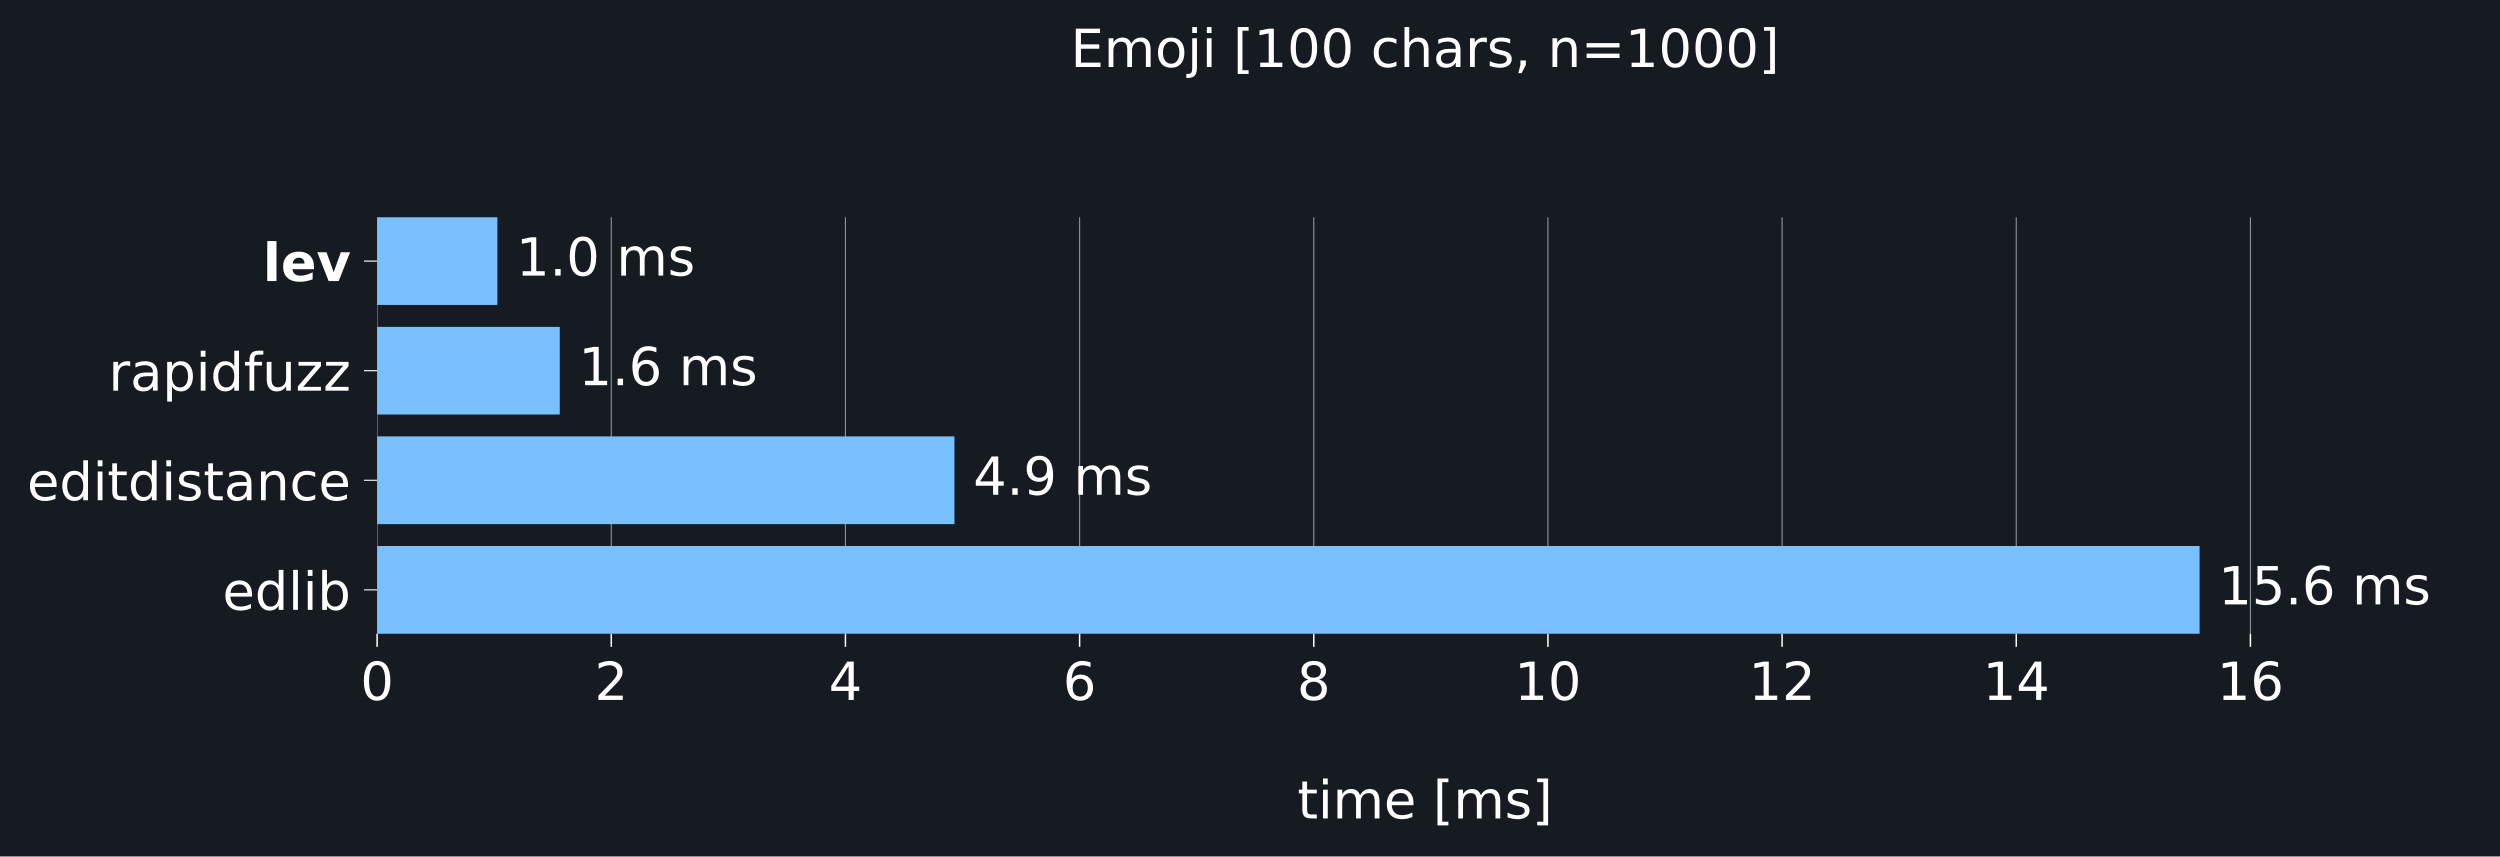
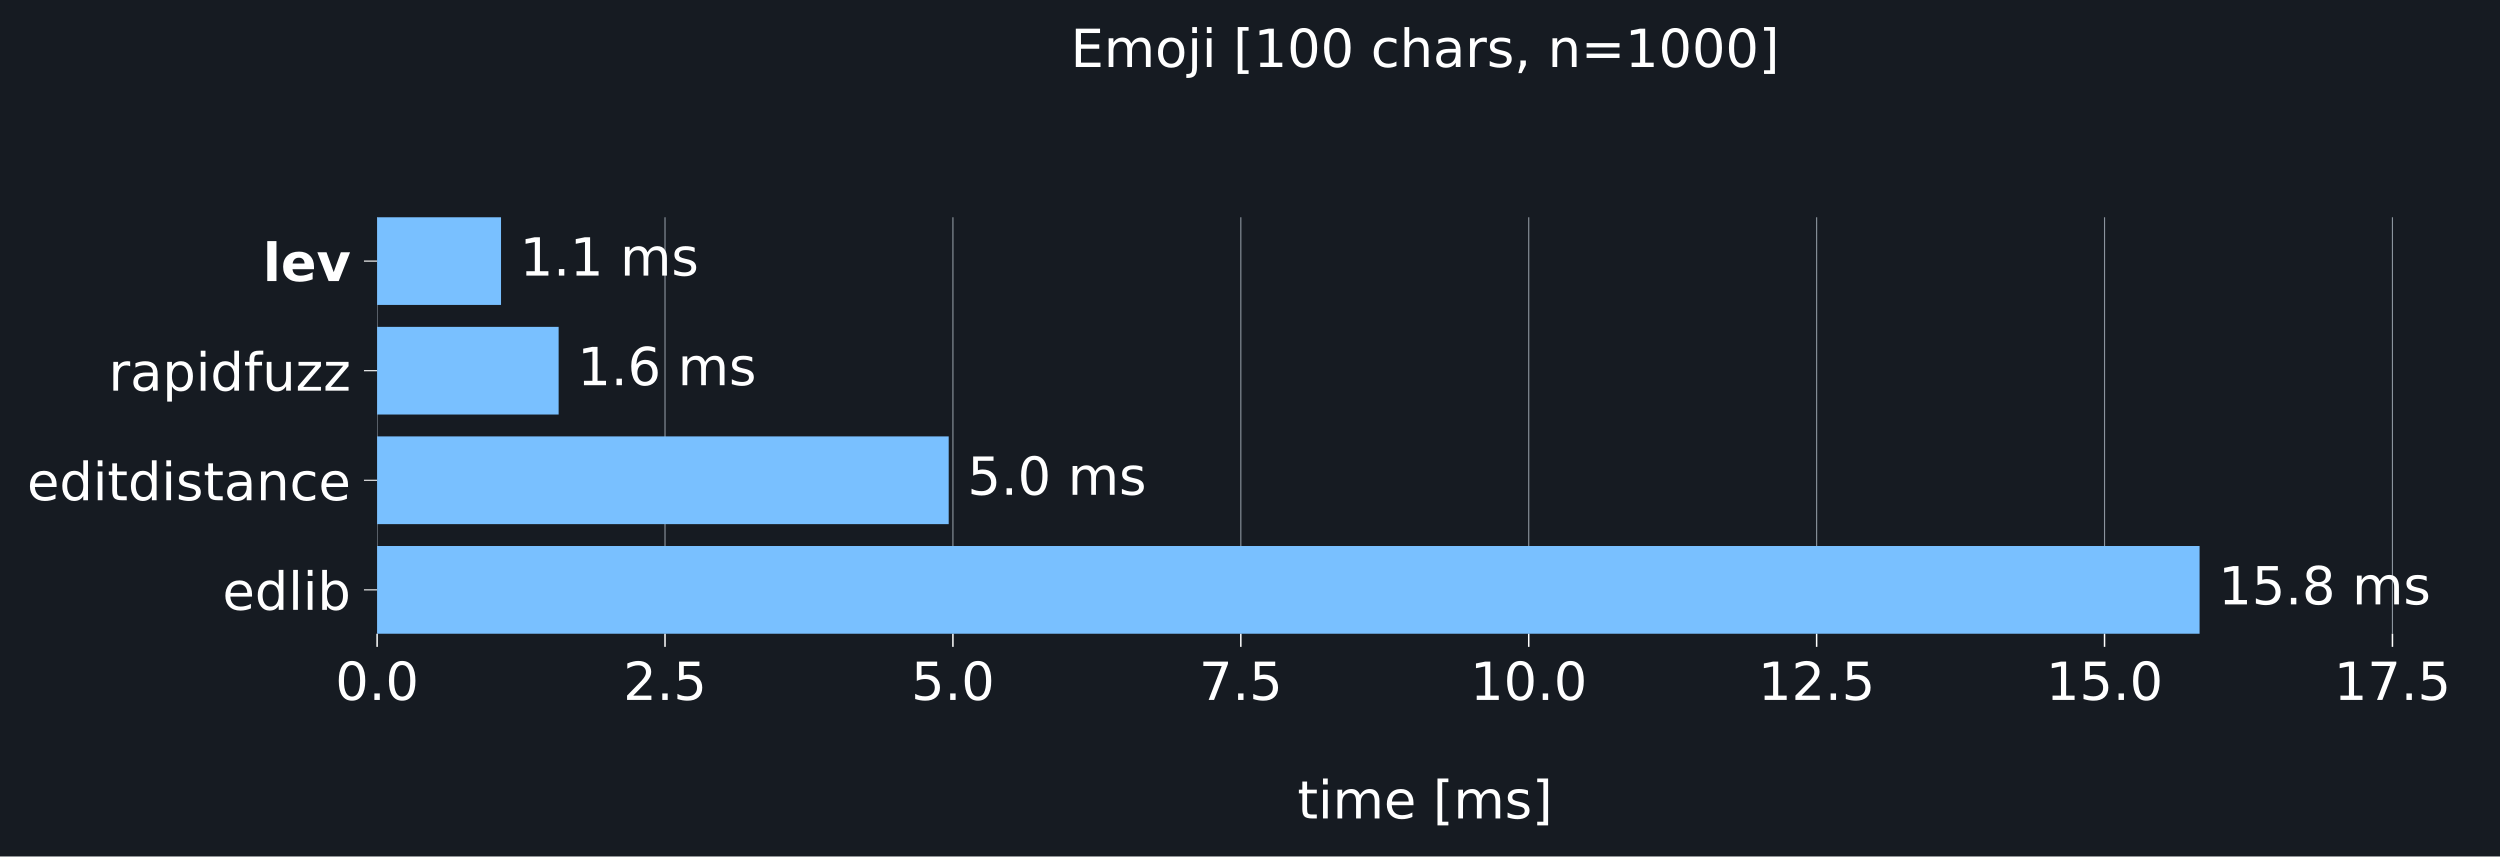
<svg xmlns="http://www.w3.org/2000/svg" xmlns:xlink="http://www.w3.org/1999/xlink" width="665.603pt" height="228.017pt" viewBox="0 0 665.603 228.017" version="1.1">
  <defs>
    <style type="text/css">*{stroke-linejoin: round; stroke-linecap: butt}</style>
  </defs>
  <g id="figure_1">
    <g id="patch_1">
      <path d="M 0 228.017 L 665.603 228.017 L 665.603 0 L 0 0 z " style="fill: #161b22" />
    </g>
    <g id="axes_1">
      <g id="patch_2">
        <path d="M 100.403 168.718 L 658.403 168.718 L 658.403 57.838 L 100.403 57.838 z " style="fill: #161b22" />
      </g>
      <g id="matplotlib.axis_1">
        <g id="xtick_1">
          <g id="line2d_1">
-             <path d="M 100.403 168.718 L 100.403 57.838 " clip-path="url(#p616e560bf5)" style="fill: none; stroke: #8b949e; stroke-width: 0.3; stroke-linecap: square" />
+             <path d="M 100.403 168.718 L 100.403 57.838 " clip-path="url(#p25e80cac35)" style="fill: none; stroke: #8b949e; stroke-width: 0.3; stroke-linecap: square" />
          </g>
          <g id="line2d_2">
            <defs>
-               <path id="mf0a6375298" d="M 0 0 L 0 3.5 " style="stroke: #ffffff; stroke-width: 0.4" />
+               <path id="m04fd86b45a" d="M 0 0 L 0 3.5 " style="stroke: #ffffff; stroke-width: 0.4" />
            </defs>
            <g>
-               <use xlink:href="#mf0a6375298" x="100.403" y="168.718" style="fill: #ffffff; stroke: #ffffff; stroke-width: 0.4" />
+               <use xlink:href="#m04fd86b45a" x="100.403" y="168.718" style="fill: #ffffff; stroke: #ffffff; stroke-width: 0.4" />
            </g>
          </g>
          <g id="text_1">
-             <g style="fill: #ffffff" transform="translate(95.94906 186.3556) scale(0.14 -0.14)">
+             <g style="fill: #ffffff" transform="translate(89.27062 186.3556) scale(0.14 -0.14)">
              <defs>
                <path id="DejaVuSans-30" d="M 2034 4250 Q 1547 4250 1301 3770 Q 1056 3291 1056 2328 Q 1056 1369 1301 889 Q 1547 409 2034 409 Q 2525 409 2770 889 Q 3016 1369 3016 2328 Q 3016 3291 2770 3770 Q 2525 4250 2034 4250 z M 2034 4750 Q 2819 4750 3233 4129 Q 3647 3509 3647 2328 Q 3647 1150 3233 529 Q 2819 -91 2034 -91 Q 1250 -91 836 529 Q 422 1150 422 2328 Q 422 3509 836 4129 Q 1250 4750 2034 4750 z " transform="scale(0.015625)" />
+                 <path id="DejaVuSans-2e" d="M 684 794 L 1344 794 L 1344 0 L 684 0 L 684 794 z " transform="scale(0.015625)" />
              </defs>
              <use xlink:href="#DejaVuSans-30" />
+               <use xlink:href="#DejaVuSans-2e" transform="translate(63.62305 0)" />
+               <use xlink:href="#DejaVuSans-30" transform="translate(95.41016 0)" />
            </g>
          </g>
        </g>
        <g id="xtick_2">
          <g id="line2d_3">
-             <path d="M 162.747 168.718 L 162.747 57.838 " clip-path="url(#p616e560bf5)" style="fill: none; stroke: #8b949e; stroke-width: 0.3; stroke-linecap: square" />
+             <path d="M 177.055 168.718 L 177.055 57.838 " clip-path="url(#p25e80cac35)" style="fill: none; stroke: #8b949e; stroke-width: 0.3; stroke-linecap: square" />
          </g>
          <g id="line2d_4">
            <g>
-               <use xlink:href="#mf0a6375298" x="162.747" y="168.718" style="fill: #ffffff; stroke: #ffffff; stroke-width: 0.4" />
+               <use xlink:href="#m04fd86b45a" x="177.055" y="168.718" style="fill: #ffffff; stroke: #ffffff; stroke-width: 0.4" />
            </g>
          </g>
          <g id="text_2">
-             <g style="fill: #ffffff" transform="translate(158.293 186.3556) scale(0.14 -0.14)">
+             <g style="fill: #ffffff" transform="translate(165.9226 186.3556) scale(0.14 -0.14)">
              <defs>
                <path id="DejaVuSans-32" d="M 1228 531 L 3431 531 L 3431 0 L 469 0 L 469 531 Q 828 903 1448 1529 Q 2069 2156 2228 2338 Q 2531 2678 2651 2914 Q 2772 3150 2772 3378 Q 2772 3750 2511 3984 Q 2250 4219 1831 4219 Q 1534 4219 1204 4116 Q 875 4013 500 3803 L 500 4441 Q 881 4594 1212 4672 Q 1544 4750 1819 4750 Q 2544 4750 2975 4387 Q 3406 4025 3406 3419 Q 3406 3131 3298 2873 Q 3191 2616 2906 2266 Q 2828 2175 2409 1742 Q 1991 1309 1228 531 z " transform="scale(0.015625)" />
+                 <path id="DejaVuSans-35" d="M 691 4666 L 3169 4666 L 3169 4134 L 1269 4134 L 1269 2991 Q 1406 3038 1543 3061 Q 1681 3084 1819 3084 Q 2600 3084 3056 2656 Q 3513 2228 3513 1497 Q 3513 744 3044 326 Q 2575 -91 1722 -91 Q 1428 -91 1123 -41 Q 819 9 494 109 L 494 744 Q 775 591 1075 516 Q 1375 441 1709 441 Q 2250 441 2565 725 Q 2881 1009 2881 1497 Q 2881 1984 2565 2268 Q 2250 2553 1709 2553 Q 1456 2553 1204 2497 Q 953 2441 691 2322 L 691 4666 z " transform="scale(0.015625)" />
              </defs>
              <use xlink:href="#DejaVuSans-32" />
+               <use xlink:href="#DejaVuSans-2e" transform="translate(63.62305 0)" />
+               <use xlink:href="#DejaVuSans-35" transform="translate(95.41016 0)" />
            </g>
          </g>
        </g>
        <g id="xtick_3">
          <g id="line2d_5">
-             <path d="M 225.091 168.718 L 225.091 57.838 " clip-path="url(#p616e560bf5)" style="fill: none; stroke: #8b949e; stroke-width: 0.3; stroke-linecap: square" />
+             <path d="M 253.707 168.718 L 253.707 57.838 " clip-path="url(#p25e80cac35)" style="fill: none; stroke: #8b949e; stroke-width: 0.3; stroke-linecap: square" />
          </g>
          <g id="line2d_6">
            <g>
-               <use xlink:href="#mf0a6375298" x="225.091" y="168.718" style="fill: #ffffff; stroke: #ffffff; stroke-width: 0.4" />
+               <use xlink:href="#m04fd86b45a" x="253.707" y="168.718" style="fill: #ffffff; stroke: #ffffff; stroke-width: 0.4" />
            </g>
          </g>
          <g id="text_3">
-             <g style="fill: #ffffff" transform="translate(220.6369 186.3556) scale(0.14 -0.14)">
-               <defs>
-                 <path id="DejaVuSans-34" d="M 2419 4116 L 825 1625 L 2419 1625 L 2419 4116 z M 2253 4666 L 3047 4666 L 3047 1625 L 3713 1625 L 3713 1100 L 3047 1100 L 3047 0 L 2419 0 L 2419 1100 L 313 1100 L 313 1709 L 2253 4666 z " transform="scale(0.015625)" />
-               </defs>
-               <use xlink:href="#DejaVuSans-34" />
+             <g style="fill: #ffffff" transform="translate(242.5746 186.3556) scale(0.14 -0.14)">
+               <use xlink:href="#DejaVuSans-35" />
+               <use xlink:href="#DejaVuSans-2e" transform="translate(63.62305 0)" />
+               <use xlink:href="#DejaVuSans-30" transform="translate(95.41016 0)" />
            </g>
          </g>
        </g>
        <g id="xtick_4">
          <g id="line2d_7">
-             <path d="M 287.435 168.718 L 287.435 57.838 " clip-path="url(#p616e560bf5)" style="fill: none; stroke: #8b949e; stroke-width: 0.3; stroke-linecap: square" />
+             <path d="M 330.359 168.718 L 330.359 57.838 " clip-path="url(#p25e80cac35)" style="fill: none; stroke: #8b949e; stroke-width: 0.3; stroke-linecap: square" />
          </g>
          <g id="line2d_8">
            <g>
-               <use xlink:href="#mf0a6375298" x="287.435" y="168.718" style="fill: #ffffff; stroke: #ffffff; stroke-width: 0.4" />
+               <use xlink:href="#m04fd86b45a" x="330.359" y="168.718" style="fill: #ffffff; stroke: #ffffff; stroke-width: 0.4" />
            </g>
          </g>
          <g id="text_4">
-             <g style="fill: #ffffff" transform="translate(282.9808 186.3556) scale(0.14 -0.14)">
-               <defs>
-                 <path id="DejaVuSans-36" d="M 2113 2584 Q 1688 2584 1439 2293 Q 1191 2003 1191 1497 Q 1191 994 1439 701 Q 1688 409 2113 409 Q 2538 409 2786 701 Q 3034 994 3034 1497 Q 3034 2003 2786 2293 Q 2538 2584 2113 2584 z M 3366 4563 L 3366 3988 Q 3128 4100 2886 4159 Q 2644 4219 2406 4219 Q 1781 4219 1451 3797 Q 1122 3375 1075 2522 Q 1259 2794 1537 2939 Q 1816 3084 2150 3084 Q 2853 3084 3261 2657 Q 3669 2231 3669 1497 Q 3669 778 3244 343 Q 2819 -91 2113 -91 Q 1303 -91 875 529 Q 447 1150 447 2328 Q 447 3434 972 4092 Q 1497 4750 2381 4750 Q 2619 4750 2861 4703 Q 3103 4656 3366 4563 z " transform="scale(0.015625)" />
-               </defs>
-               <use xlink:href="#DejaVuSans-36" />
+             <g style="fill: #ffffff" transform="translate(319.2266 186.3556) scale(0.14 -0.14)">
+               <defs>
+                 <path id="DejaVuSans-37" d="M 525 4666 L 3525 4666 L 3525 4397 L 1831 0 L 1172 0 L 2766 4134 L 525 4134 L 525 4666 z " transform="scale(0.015625)" />
+               </defs>
+               <use xlink:href="#DejaVuSans-37" />
+               <use xlink:href="#DejaVuSans-2e" transform="translate(63.62305 0)" />
+               <use xlink:href="#DejaVuSans-35" transform="translate(95.41016 0)" />
            </g>
          </g>
        </g>
        <g id="xtick_5">
          <g id="line2d_9">
-             <path d="M 349.778 168.718 L 349.778 57.838 " clip-path="url(#p616e560bf5)" style="fill: none; stroke: #8b949e; stroke-width: 0.3; stroke-linecap: square" />
+             <path d="M 407.011 168.718 L 407.011 57.838 " clip-path="url(#p25e80cac35)" style="fill: none; stroke: #8b949e; stroke-width: 0.3; stroke-linecap: square" />
          </g>
          <g id="line2d_10">
            <g>
-               <use xlink:href="#mf0a6375298" x="349.778" y="168.718" style="fill: #ffffff; stroke: #ffffff; stroke-width: 0.4" />
+               <use xlink:href="#m04fd86b45a" x="407.011" y="168.718" style="fill: #ffffff; stroke: #ffffff; stroke-width: 0.4" />
            </g>
          </g>
          <g id="text_5">
-             <g style="fill: #ffffff" transform="translate(345.3247 186.3556) scale(0.14 -0.14)">
-               <defs>
-                 <path id="DejaVuSans-38" d="M 2034 2216 Q 1584 2216 1326 1975 Q 1069 1734 1069 1313 Q 1069 891 1326 650 Q 1584 409 2034 409 Q 2484 409 2743 651 Q 3003 894 3003 1313 Q 3003 1734 2745 1975 Q 2488 2216 2034 2216 z M 1403 2484 Q 997 2584 770 2862 Q 544 3141 544 3541 Q 544 4100 942 4425 Q 1341 4750 2034 4750 Q 2731 4750 3128 4425 Q 3525 4100 3525 3541 Q 3525 3141 3298 2862 Q 3072 2584 2669 2484 Q 3125 2378 3379 2068 Q 3634 1759 3634 1313 Q 3634 634 3220 271 Q 2806 -91 2034 -91 Q 1263 -91 848 271 Q 434 634 434 1313 Q 434 1759 690 2068 Q 947 2378 1403 2484 z M 1172 3481 Q 1172 3119 1398 2916 Q 1625 2713 2034 2713 Q 2441 2713 2670 2916 Q 2900 3119 2900 3481 Q 2900 3844 2670 4047 Q 2441 4250 2034 4250 Q 1625 4250 1398 4047 Q 1172 3844 1172 3481 z " transform="scale(0.015625)" />
-               </defs>
-               <use xlink:href="#DejaVuSans-38" />
+             <g style="fill: #ffffff" transform="translate(391.4249 186.3556) scale(0.14 -0.14)">
+               <defs>
+                 <path id="DejaVuSans-31" d="M 794 531 L 1825 531 L 1825 4091 L 703 3866 L 703 4441 L 1819 4666 L 2450 4666 L 2450 531 L 3481 531 L 3481 0 L 794 0 L 794 531 z " transform="scale(0.015625)" />
+               </defs>
+               <use xlink:href="#DejaVuSans-31" />
+               <use xlink:href="#DejaVuSans-30" transform="translate(63.62305 0)" />
+               <use xlink:href="#DejaVuSans-2e" transform="translate(127.2461 0)" />
+               <use xlink:href="#DejaVuSans-30" transform="translate(159.0332 0)" />
            </g>
          </g>
        </g>
        <g id="xtick_6">
          <g id="line2d_11">
-             <path d="M 412.122 168.718 L 412.122 57.838 " clip-path="url(#p616e560bf5)" style="fill: none; stroke: #8b949e; stroke-width: 0.3; stroke-linecap: square" />
+             <path d="M 483.663 168.718 L 483.663 57.838 " clip-path="url(#p25e80cac35)" style="fill: none; stroke: #8b949e; stroke-width: 0.3; stroke-linecap: square" />
          </g>
          <g id="line2d_12">
            <g>
-               <use xlink:href="#mf0a6375298" x="412.122" y="168.718" style="fill: #ffffff; stroke: #ffffff; stroke-width: 0.4" />
+               <use xlink:href="#m04fd86b45a" x="483.663" y="168.718" style="fill: #ffffff; stroke: #ffffff; stroke-width: 0.4" />
            </g>
          </g>
          <g id="text_6">
-             <g style="fill: #ffffff" transform="translate(403.2148 186.3556) scale(0.14 -0.14)">
-               <defs>
-                 <path id="DejaVuSans-31" d="M 794 531 L 1825 531 L 1825 4091 L 703 3866 L 703 4441 L 1819 4666 L 2450 4666 L 2450 531 L 3481 531 L 3481 0 L 794 0 L 794 531 z " transform="scale(0.015625)" />
-               </defs>
+             <g style="fill: #ffffff" transform="translate(468.0769 186.3556) scale(0.14 -0.14)">
              <use xlink:href="#DejaVuSans-31" />
-               <use xlink:href="#DejaVuSans-30" transform="translate(63.62305 0)" />
+               <use xlink:href="#DejaVuSans-32" transform="translate(63.62305 0)" />
+               <use xlink:href="#DejaVuSans-2e" transform="translate(127.2461 0)" />
+               <use xlink:href="#DejaVuSans-35" transform="translate(159.0332 0)" />
            </g>
          </g>
        </g>
        <g id="xtick_7">
          <g id="line2d_13">
-             <path d="M 474.466 168.718 L 474.466 57.838 " clip-path="url(#p616e560bf5)" style="fill: none; stroke: #8b949e; stroke-width: 0.3; stroke-linecap: square" />
+             <path d="M 560.315 168.718 L 560.315 57.838 " clip-path="url(#p25e80cac35)" style="fill: none; stroke: #8b949e; stroke-width: 0.3; stroke-linecap: square" />
          </g>
          <g id="line2d_14">
            <g>
-               <use xlink:href="#mf0a6375298" x="474.466" y="168.718" style="fill: #ffffff; stroke: #ffffff; stroke-width: 0.4" />
+               <use xlink:href="#m04fd86b45a" x="560.315" y="168.718" style="fill: #ffffff; stroke: #ffffff; stroke-width: 0.4" />
            </g>
          </g>
          <g id="text_7">
-             <g style="fill: #ffffff" transform="translate(465.5587 186.3556) scale(0.14 -0.14)">
+             <g style="fill: #ffffff" transform="translate(544.7289 186.3556) scale(0.14 -0.14)">
              <use xlink:href="#DejaVuSans-31" />
-               <use xlink:href="#DejaVuSans-32" transform="translate(63.62305 0)" />
+               <use xlink:href="#DejaVuSans-35" transform="translate(63.62305 0)" />
+               <use xlink:href="#DejaVuSans-2e" transform="translate(127.2461 0)" />
+               <use xlink:href="#DejaVuSans-30" transform="translate(159.0332 0)" />
            </g>
          </g>
        </g>
        <g id="xtick_8">
          <g id="line2d_15">
-             <path d="M 536.81 168.718 L 536.81 57.838 " clip-path="url(#p616e560bf5)" style="fill: none; stroke: #8b949e; stroke-width: 0.3; stroke-linecap: square" />
+             <path d="M 636.967 168.718 L 636.967 57.838 " clip-path="url(#p25e80cac35)" style="fill: none; stroke: #8b949e; stroke-width: 0.3; stroke-linecap: square" />
          </g>
          <g id="line2d_16">
            <g>
-               <use xlink:href="#mf0a6375298" x="536.81" y="168.718" style="fill: #ffffff; stroke: #ffffff; stroke-width: 0.4" />
+               <use xlink:href="#m04fd86b45a" x="636.967" y="168.718" style="fill: #ffffff; stroke: #ffffff; stroke-width: 0.4" />
            </g>
          </g>
          <g id="text_8">
-             <g style="fill: #ffffff" transform="translate(527.9026 186.3556) scale(0.14 -0.14)">
+             <g style="fill: #ffffff" transform="translate(621.3809 186.3556) scale(0.14 -0.14)">
              <use xlink:href="#DejaVuSans-31" />
-               <use xlink:href="#DejaVuSans-34" transform="translate(63.62305 0)" />
-             </g>
-           </g>
-         </g>
-         <g id="xtick_9">
-           <g id="line2d_17">
-             <path d="M 599.154 168.718 L 599.154 57.838 " clip-path="url(#p616e560bf5)" style="fill: none; stroke: #8b949e; stroke-width: 0.3; stroke-linecap: square" />
-           </g>
-           <g id="line2d_18">
-             <g>
-               <use xlink:href="#mf0a6375298" x="599.154" y="168.718" style="fill: #ffffff; stroke: #ffffff; stroke-width: 0.4" />
-             </g>
-           </g>
-           <g id="text_9">
-             <g style="fill: #ffffff" transform="translate(590.2465 186.3556) scale(0.14 -0.14)">
-               <use xlink:href="#DejaVuSans-31" />
-               <use xlink:href="#DejaVuSans-36" transform="translate(63.62305 0)" />
-             </g>
-           </g>
-         </g>
-         <g id="text_10">
+               <use xlink:href="#DejaVuSans-37" transform="translate(63.62305 0)" />
+               <use xlink:href="#DejaVuSans-2e" transform="translate(127.2461 0)" />
+               <use xlink:href="#DejaVuSans-35" transform="translate(159.0332 0)" />
+             </g>
+           </g>
+         </g>
+         <g id="text_9">
          <g style="fill: #ffffff" transform="translate(345.4364 217.905) scale(0.14 -0.14)">
            <defs>
              <path id="DejaVuSans-74" d="M 1172 4494 L 1172 3500 L 2356 3500 L 2356 3053 L 1172 3053 L 1172 1153 Q 1172 725 1289 603 Q 1406 481 1766 481 L 2356 481 L 2356 0 L 1766 0 Q 1100 0 847 248 Q 594 497 594 1153 L 594 3053 L 172 3053 L 172 3500 L 594 3500 L 594 4494 L 1172 4494 z " transform="scale(0.015625)" />
              <path id="DejaVuSans-69" d="M 603 3500 L 1178 3500 L 1178 0 L 603 0 L 603 3500 z M 603 4863 L 1178 4863 L 1178 4134 L 603 4134 L 603 4863 z " transform="scale(0.015625)" />
              <path id="DejaVuSans-6d" d="M 3328 2828 Q 3544 3216 3844 3400 Q 4144 3584 4550 3584 Q 5097 3584 5394 3201 Q 5691 2819 5691 2113 L 5691 0 L 5113 0 L 5113 2094 Q 5113 2597 4934 2840 Q 4756 3084 4391 3084 Q 3944 3084 3684 2787 Q 3425 2491 3425 1978 L 3425 0 L 2847 0 L 2847 2094 Q 2847 2600 2669 2842 Q 2491 3084 2119 3084 Q 1678 3084 1418 2786 Q 1159 2488 1159 1978 L 1159 0 L 581 0 L 581 3500 L 1159 3500 L 1159 2956 Q 1356 3278 1631 3431 Q 1906 3584 2284 3584 Q 2666 3584 2933 3390 Q 3200 3197 3328 2828 z " transform="scale(0.015625)" />
              <path id="DejaVuSans-65" d="M 3597 1894 L 3597 1613 L 953 1613 Q 991 1019 1311 708 Q 1631 397 2203 397 Q 2534 397 2845 478 Q 3156 559 3463 722 L 3463 178 Q 3153 47 2828 -22 Q 2503 -91 2169 -91 Q 1331 -91 842 396 Q 353 884 353 1716 Q 353 2575 817 3079 Q 1281 3584 2069 3584 Q 2775 3584 3186 3129 Q 3597 2675 3597 1894 z M 3022 2063 Q 3016 2534 2758 2815 Q 2500 3097 2075 3097 Q 1594 3097 1305 2825 Q 1016 2553 972 2059 L 3022 2063 z " transform="scale(0.015625)" />
              <path id="DejaVuSans-20" transform="scale(0.015625)" />
              <path id="DejaVuSans-5b" d="M 550 4863 L 1875 4863 L 1875 4416 L 1125 4416 L 1125 -397 L 1875 -397 L 1875 -844 L 550 -844 L 550 4863 z " transform="scale(0.015625)" />
              <path id="DejaVuSans-73" d="M 2834 3397 L 2834 2853 Q 2591 2978 2328 3040 Q 2066 3103 1784 3103 Q 1356 3103 1142 2972 Q 928 2841 928 2578 Q 928 2378 1081 2264 Q 1234 2150 1697 2047 L 1894 2003 Q 2506 1872 2764 1633 Q 3022 1394 3022 966 Q 3022 478 2636 193 Q 2250 -91 1575 -91 Q 1294 -91 989 -36 Q 684 19 347 128 L 347 722 Q 666 556 975 473 Q 1284 391 1588 391 Q 1994 391 2212 530 Q 2431 669 2431 922 Q 2431 1156 2273 1281 Q 2116 1406 1581 1522 L 1381 1569 Q 847 1681 609 1914 Q 372 2147 372 2553 Q 372 3047 722 3315 Q 1072 3584 1716 3584 Q 2034 3584 2315 3537 Q 2597 3491 2834 3397 z " transform="scale(0.015625)" />
              <path id="DejaVuSans-5d" d="M 1947 4863 L 1947 -844 L 622 -844 L 622 -397 L 1369 -397 L 1369 4416 L 622 4416 L 622 4863 L 1947 4863 z " transform="scale(0.015625)" />
            </defs>
            <use xlink:href="#DejaVuSans-74" />
            <use xlink:href="#DejaVuSans-69" transform="translate(39.20898 0)" />
            <use xlink:href="#DejaVuSans-6d" transform="translate(66.99219 0)" />
            <use xlink:href="#DejaVuSans-65" transform="translate(164.4043 0)" />
            <use xlink:href="#DejaVuSans-20" transform="translate(225.9277 0)" />
            <use xlink:href="#DejaVuSans-5b" transform="translate(257.7148 0)" />
            <use xlink:href="#DejaVuSans-6d" transform="translate(296.7285 0)" />
            <use xlink:href="#DejaVuSans-73" transform="translate(394.1406 0)" />
            <use xlink:href="#DejaVuSans-5d" transform="translate(446.2402 0)" />
          </g>
        </g>
      </g>
      <g id="matplotlib.axis_2">
        <g id="ytick_1">
-           <g id="line2d_19">
+           <g id="line2d_17">
            <defs>
-               <path id="m963cc9650a" d="M 0 0 L -3.5 0 " style="stroke: #ffffff; stroke-width: 0.3" />
+               <path id="m07a1156473" d="M 0 0 L -3.5 0 " style="stroke: #ffffff; stroke-width: 0.3" />
            </defs>
            <g>
-               <use xlink:href="#m963cc9650a" x="100.403" y="157.046" style="fill: #ffffff; stroke: #ffffff; stroke-width: 0.3" />
-             </g>
-           </g>
-           <g id="text_11">
+               <use xlink:href="#m07a1156473" x="100.403" y="157.046" style="fill: #ffffff; stroke: #ffffff; stroke-width: 0.3" />
+             </g>
+           </g>
+           <g id="text_10">
            <g style="fill: #ffffff" transform="translate(59.23406 162.3651) scale(0.14 -0.14)">
              <defs>
                <path id="DejaVuSans-64" d="M 2906 2969 L 2906 4863 L 3481 4863 L 3481 0 L 2906 0 L 2906 525 Q 2725 213 2448 61 Q 2172 -91 1784 -91 Q 1150 -91 751 415 Q 353 922 353 1747 Q 353 2572 751 3078 Q 1150 3584 1784 3584 Q 2172 3584 2448 3432 Q 2725 3281 2906 2969 z M 947 1747 Q 947 1113 1208 752 Q 1469 391 1925 391 Q 2381 391 2643 752 Q 2906 1113 2906 1747 Q 2906 2381 2643 2742 Q 2381 3103 1925 3103 Q 1469 3103 1208 2742 Q 947 2381 947 1747 z " transform="scale(0.015625)" />
                <path id="DejaVuSans-6c" d="M 603 4863 L 1178 4863 L 1178 0 L 603 0 L 603 4863 z " transform="scale(0.015625)" />
                <path id="DejaVuSans-62" d="M 3116 1747 Q 3116 2381 2855 2742 Q 2594 3103 2138 3103 Q 1681 3103 1420 2742 Q 1159 2381 1159 1747 Q 1159 1113 1420 752 Q 1681 391 2138 391 Q 2594 391 2855 752 Q 3116 1113 3116 1747 z M 1159 2969 Q 1341 3281 1617 3432 Q 1894 3584 2278 3584 Q 2916 3584 3314 3078 Q 3713 2572 3713 1747 Q 3713 922 3314 415 Q 2916 -91 2278 -91 Q 1894 -91 1617 61 Q 1341 213 1159 525 L 1159 0 L 581 0 L 581 4863 L 1159 4863 L 1159 2969 z " transform="scale(0.015625)" />
              </defs>
              <use xlink:href="#DejaVuSans-65" />
              <use xlink:href="#DejaVuSans-64" transform="translate(61.52344 0)" />
              <use xlink:href="#DejaVuSans-6c" transform="translate(125 0)" />
              <use xlink:href="#DejaVuSans-69" transform="translate(152.7832 0)" />
              <use xlink:href="#DejaVuSans-62" transform="translate(180.5664 0)" />
            </g>
          </g>
        </g>
        <g id="ytick_2">
-           <g id="line2d_20">
-             <g>
-               <use xlink:href="#m963cc9650a" x="100.403" y="127.867" style="fill: #ffffff; stroke: #ffffff; stroke-width: 0.3" />
-             </g>
-           </g>
-           <g id="text_12">
+           <g id="line2d_18">
+             <g>
+               <use xlink:href="#m07a1156473" x="100.403" y="127.867" style="fill: #ffffff; stroke: #ffffff; stroke-width: 0.3" />
+             </g>
+           </g>
+           <g id="text_11">
            <g style="fill: #ffffff" transform="translate(7.2 133.1862) scale(0.14 -0.14)">
              <defs>
                <path id="DejaVuSans-61" d="M 2194 1759 Q 1497 1759 1228 1600 Q 959 1441 959 1056 Q 959 750 1161 570 Q 1363 391 1709 391 Q 2188 391 2477 730 Q 2766 1069 2766 1631 L 2766 1759 L 2194 1759 z M 3341 1997 L 3341 0 L 2766 0 L 2766 531 Q 2569 213 2275 61 Q 1981 -91 1556 -91 Q 1019 -91 701 211 Q 384 513 384 1019 Q 384 1609 779 1909 Q 1175 2209 1959 2209 L 2766 2209 L 2766 2266 Q 2766 2663 2505 2880 Q 2244 3097 1772 3097 Q 1472 3097 1187 3025 Q 903 2953 641 2809 L 641 3341 Q 956 3463 1253 3523 Q 1550 3584 1831 3584 Q 2591 3584 2966 3190 Q 3341 2797 3341 1997 z " transform="scale(0.015625)" />
                <path id="DejaVuSans-6e" d="M 3513 2113 L 3513 0 L 2938 0 L 2938 2094 Q 2938 2591 2744 2837 Q 2550 3084 2163 3084 Q 1697 3084 1428 2787 Q 1159 2491 1159 1978 L 1159 0 L 581 0 L 581 3500 L 1159 3500 L 1159 2956 Q 1366 3272 1645 3428 Q 1925 3584 2291 3584 Q 2894 3584 3203 3211 Q 3513 2838 3513 2113 z " transform="scale(0.015625)" />
                <path id="DejaVuSans-63" d="M 3122 3366 L 3122 2828 Q 2878 2963 2633 3030 Q 2388 3097 2138 3097 Q 1578 3097 1268 2742 Q 959 2388 959 1747 Q 959 1106 1268 751 Q 1578 397 2138 397 Q 2388 397 2633 464 Q 2878 531 3122 666 L 3122 134 Q 2881 22 2623 -34 Q 2366 -91 2075 -91 Q 1284 -91 818 406 Q 353 903 353 1747 Q 353 2603 823 3093 Q 1294 3584 2113 3584 Q 2378 3584 2631 3529 Q 2884 3475 3122 3366 z " transform="scale(0.015625)" />
              </defs>
              <use xlink:href="#DejaVuSans-65" />
              <use xlink:href="#DejaVuSans-64" transform="translate(61.52344 0)" />
              <use xlink:href="#DejaVuSans-69" transform="translate(125 0)" />
              <use xlink:href="#DejaVuSans-74" transform="translate(152.7832 0)" />
              <use xlink:href="#DejaVuSans-64" transform="translate(191.9922 0)" />
              <use xlink:href="#DejaVuSans-69" transform="translate(255.4688 0)" />
              <use xlink:href="#DejaVuSans-73" transform="translate(283.252 0)" />
              <use xlink:href="#DejaVuSans-74" transform="translate(335.3516 0)" />
              <use xlink:href="#DejaVuSans-61" transform="translate(374.5605 0)" />
              <use xlink:href="#DejaVuSans-6e" transform="translate(435.8398 0)" />
              <use xlink:href="#DejaVuSans-63" transform="translate(499.2188 0)" />
              <use xlink:href="#DejaVuSans-65" transform="translate(554.1992 0)" />
            </g>
          </g>
        </g>
        <g id="ytick_3">
-           <g id="line2d_21">
-             <g>
-               <use xlink:href="#m963cc9650a" x="100.403" y="98.688" style="fill: #ffffff; stroke: #ffffff; stroke-width: 0.3" />
-             </g>
-           </g>
-           <g id="text_13">
+           <g id="line2d_19">
+             <g>
+               <use xlink:href="#m07a1156473" x="100.403" y="98.688" style="fill: #ffffff; stroke: #ffffff; stroke-width: 0.3" />
+             </g>
+           </g>
+           <g id="text_12">
            <g style="fill: #ffffff" transform="translate(28.90656 104.0072) scale(0.14 -0.14)">
              <defs>
                <path id="DejaVuSans-72" d="M 2631 2963 Q 2534 3019 2420 3045 Q 2306 3072 2169 3072 Q 1681 3072 1420 2755 Q 1159 2438 1159 1844 L 1159 0 L 581 0 L 581 3500 L 1159 3500 L 1159 2956 Q 1341 3275 1631 3429 Q 1922 3584 2338 3584 Q 2397 3584 2469 3576 Q 2541 3569 2628 3553 L 2631 2963 z " transform="scale(0.015625)" />
                <path id="DejaVuSans-70" d="M 1159 525 L 1159 -1331 L 581 -1331 L 581 3500 L 1159 3500 L 1159 2969 Q 1341 3281 1617 3432 Q 1894 3584 2278 3584 Q 2916 3584 3314 3078 Q 3713 2572 3713 1747 Q 3713 922 3314 415 Q 2916 -91 2278 -91 Q 1894 -91 1617 61 Q 1341 213 1159 525 z M 3116 1747 Q 3116 2381 2855 2742 Q 2594 3103 2138 3103 Q 1681 3103 1420 2742 Q 1159 2381 1159 1747 Q 1159 1113 1420 752 Q 1681 391 2138 391 Q 2594 391 2855 752 Q 3116 1113 3116 1747 z " transform="scale(0.015625)" />
                <path id="DejaVuSans-66" d="M 2375 4863 L 2375 4384 L 1825 4384 Q 1516 4384 1395 4259 Q 1275 4134 1275 3809 L 1275 3500 L 2222 3500 L 2222 3053 L 1275 3053 L 1275 0 L 697 0 L 697 3053 L 147 3053 L 147 3500 L 697 3500 L 697 3744 Q 697 4328 969 4595 Q 1241 4863 1831 4863 L 2375 4863 z " transform="scale(0.015625)" />
                <path id="DejaVuSans-75" d="M 544 1381 L 544 3500 L 1119 3500 L 1119 1403 Q 1119 906 1312 657 Q 1506 409 1894 409 Q 2359 409 2629 706 Q 2900 1003 2900 1516 L 2900 3500 L 3475 3500 L 3475 0 L 2900 0 L 2900 538 Q 2691 219 2414 64 Q 2138 -91 1772 -91 Q 1169 -91 856 284 Q 544 659 544 1381 z M 1991 3584 L 1991 3584 z " transform="scale(0.015625)" />
                <path id="DejaVuSans-7a" d="M 353 3500 L 3084 3500 L 3084 2975 L 922 459 L 3084 459 L 3084 0 L 275 0 L 275 525 L 2438 3041 L 353 3041 L 353 3500 z " transform="scale(0.015625)" />
              </defs>
              <use xlink:href="#DejaVuSans-72" />
              <use xlink:href="#DejaVuSans-61" transform="translate(41.11328 0)" />
              <use xlink:href="#DejaVuSans-70" transform="translate(102.3926 0)" />
              <use xlink:href="#DejaVuSans-69" transform="translate(165.8691 0)" />
              <use xlink:href="#DejaVuSans-64" transform="translate(193.6523 0)" />
              <use xlink:href="#DejaVuSans-66" transform="translate(257.1289 0)" />
              <use xlink:href="#DejaVuSans-75" transform="translate(292.334 0)" />
              <use xlink:href="#DejaVuSans-7a" transform="translate(355.7129 0)" />
              <use xlink:href="#DejaVuSans-7a" transform="translate(408.2031 0)" />
            </g>
          </g>
        </g>
        <g id="ytick_4">
-           <g id="line2d_22">
-             <g>
-               <use xlink:href="#m963cc9650a" x="100.403" y="69.509" style="fill: #ffffff; stroke: #ffffff; stroke-width: 0.3" />
-             </g>
-           </g>
-           <g id="text_14">
+           <g id="line2d_20">
+             <g>
+               <use xlink:href="#m07a1156473" x="100.403" y="69.509" style="fill: #ffffff; stroke: #ffffff; stroke-width: 0.3" />
+             </g>
+           </g>
+           <g id="text_13">
            <g style="fill: #ffffff" transform="translate(69.98125 74.8283) scale(0.14 -0.14)">
              <defs>
                <path id="DejaVuSans-Bold-6c" d="M 538 4863 L 1656 4863 L 1656 0 L 538 0 L 538 4863 z " transform="scale(0.015625)" />
                <path id="DejaVuSans-Bold-65" d="M 4031 1759 L 4031 1441 L 1416 1441 Q 1456 1047 1700 850 Q 1944 653 2381 653 Q 2734 653 3104 758 Q 3475 863 3866 1075 L 3866 213 Q 3469 63 3072 -14 Q 2675 -91 2278 -91 Q 1328 -91 801 392 Q 275 875 275 1747 Q 275 2603 792 3093 Q 1309 3584 2216 3584 Q 3041 3584 3536 3087 Q 4031 2591 4031 1759 z M 2881 2131 Q 2881 2450 2695 2645 Q 2509 2841 2209 2841 Q 1884 2841 1681 2658 Q 1478 2475 1428 2131 L 2881 2131 z " transform="scale(0.015625)" />
                <path id="DejaVuSans-Bold-76" d="M 97 3500 L 1216 3500 L 2088 1081 L 2956 3500 L 4078 3500 L 2700 0 L 1472 0 L 97 3500 z " transform="scale(0.015625)" />
              </defs>
              <use xlink:href="#DejaVuSans-Bold-6c" />
              <use xlink:href="#DejaVuSans-Bold-65" transform="translate(34.27734 0)" />
              <use xlink:href="#DejaVuSans-Bold-76" transform="translate(102.0996 0)" />
            </g>
          </g>
        </g>
      </g>
      <g id="patch_3">
-         <path d="M 100.403 168.718 L 585.62 168.718 L 585.62 145.375 L 100.403 145.375 z " clip-path="url(#p616e560bf5)" style="fill: #79c0ff" />
+         <path d="M 100.403 168.718 L 585.62 168.718 L 585.62 145.375 L 100.403 145.375 z " clip-path="url(#p25e80cac35)" style="fill: #79c0ff" />
      </g>
      <g id="patch_4">
-         <path d="M 100.403 139.539 L 254.109 139.539 L 254.109 116.196 L 100.403 116.196 z " clip-path="url(#p616e560bf5)" style="fill: #79c0ff" />
+         <path d="M 100.403 139.539 L 252.584 139.539 L 252.584 116.196 L 100.403 116.196 z " clip-path="url(#p25e80cac35)" style="fill: #79c0ff" />
      </g>
      <g id="patch_5">
-         <path d="M 100.403 110.36 L 149.035 110.36 L 149.035 87.017 L 100.403 87.017 z " clip-path="url(#p616e560bf5)" style="fill: #79c0ff" />
+         <path d="M 100.403 110.36 L 148.733 110.36 L 148.733 87.017 L 100.403 87.017 z " clip-path="url(#p25e80cac35)" style="fill: #79c0ff" />
      </g>
      <g id="patch_6">
-         <path d="M 100.403 81.181 L 132.418 81.181 L 132.418 57.838 L 100.403 57.838 z " clip-path="url(#p616e560bf5)" style="fill: #79c0ff" />
-       </g>
-       <g id="text_15">
+         <path d="M 100.403 81.181 L 133.394 81.181 L 133.394 57.838 L 100.403 57.838 z " clip-path="url(#p25e80cac35)" style="fill: #79c0ff" />
+       </g>
+       <g id="text_14">
        <g style="fill: #ffffff" transform="translate(590.6202 160.9094) scale(0.14 -0.14)">
          <defs>
-             <path id="DejaVuSans-35" d="M 691 4666 L 3169 4666 L 3169 4134 L 1269 4134 L 1269 2991 Q 1406 3038 1543 3061 Q 1681 3084 1819 3084 Q 2600 3084 3056 2656 Q 3513 2228 3513 1497 Q 3513 744 3044 326 Q 2575 -91 1722 -91 Q 1428 -91 1123 -41 Q 819 9 494 109 L 494 744 Q 775 591 1075 516 Q 1375 441 1709 441 Q 2250 441 2565 725 Q 2881 1009 2881 1497 Q 2881 1984 2565 2268 Q 2250 2553 1709 2553 Q 1456 2553 1204 2497 Q 953 2441 691 2322 L 691 4666 z " transform="scale(0.015625)" />
-             <path id="DejaVuSans-2e" d="M 684 794 L 1344 794 L 1344 0 L 684 0 L 684 794 z " transform="scale(0.015625)" />
+             <path id="DejaVuSans-38" d="M 2034 2216 Q 1584 2216 1326 1975 Q 1069 1734 1069 1313 Q 1069 891 1326 650 Q 1584 409 2034 409 Q 2484 409 2743 651 Q 3003 894 3003 1313 Q 3003 1734 2745 1975 Q 2488 2216 2034 2216 z M 1403 2484 Q 997 2584 770 2862 Q 544 3141 544 3541 Q 544 4100 942 4425 Q 1341 4750 2034 4750 Q 2731 4750 3128 4425 Q 3525 4100 3525 3541 Q 3525 3141 3298 2862 Q 3072 2584 2669 2484 Q 3125 2378 3379 2068 Q 3634 1759 3634 1313 Q 3634 634 3220 271 Q 2806 -91 2034 -91 Q 1263 -91 848 271 Q 434 634 434 1313 Q 434 1759 690 2068 Q 947 2378 1403 2484 z M 1172 3481 Q 1172 3119 1398 2916 Q 1625 2713 2034 2713 Q 2441 2713 2670 2916 Q 2900 3119 2900 3481 Q 2900 3844 2670 4047 Q 2441 4250 2034 4250 Q 1625 4250 1398 4047 Q 1172 3844 1172 3481 z " transform="scale(0.015625)" />
          </defs>
          <use xlink:href="#DejaVuSans-31" />
          <use xlink:href="#DejaVuSans-35" transform="translate(63.62305 0)" />
          <use xlink:href="#DejaVuSans-2e" transform="translate(127.2461 0)" />
-           <use xlink:href="#DejaVuSans-36" transform="translate(159.0332 0)" />
+           <use xlink:href="#DejaVuSans-38" transform="translate(159.0332 0)" />
          <use xlink:href="#DejaVuSans-20" transform="translate(222.6562 0)" />
          <use xlink:href="#DejaVuSans-6d" transform="translate(254.4434 0)" />
          <use xlink:href="#DejaVuSans-73" transform="translate(351.8555 0)" />
        </g>
      </g>
-       <g id="text_16">
-         <g style="fill: #ffffff" transform="translate(259.1091 131.7304) scale(0.14 -0.14)">
-           <defs>
-             <path id="DejaVuSans-39" d="M 703 97 L 703 672 Q 941 559 1184 500 Q 1428 441 1663 441 Q 2288 441 2617 861 Q 2947 1281 2994 2138 Q 2813 1869 2534 1725 Q 2256 1581 1919 1581 Q 1219 1581 811 2004 Q 403 2428 403 3163 Q 403 3881 828 4315 Q 1253 4750 1959 4750 Q 2769 4750 3195 4129 Q 3622 3509 3622 2328 Q 3622 1225 3098 567 Q 2575 -91 1691 -91 Q 1453 -91 1209 -44 Q 966 3 703 97 z M 1959 2075 Q 2384 2075 2632 2365 Q 2881 2656 2881 3163 Q 2881 3666 2632 3958 Q 2384 4250 1959 4250 Q 1534 4250 1286 3958 Q 1038 3666 1038 3163 Q 1038 2656 1286 2365 Q 1534 2075 1959 2075 z " transform="scale(0.015625)" />
-           </defs>
-           <use xlink:href="#DejaVuSans-34" />
+       <g id="text_15">
+         <g style="fill: #ffffff" transform="translate(257.5839 131.7304) scale(0.14 -0.14)">
+           <use xlink:href="#DejaVuSans-35" />
          <use xlink:href="#DejaVuSans-2e" transform="translate(63.62305 0)" />
-           <use xlink:href="#DejaVuSans-39" transform="translate(95.41016 0)" />
+           <use xlink:href="#DejaVuSans-30" transform="translate(95.41016 0)" />
          <use xlink:href="#DejaVuSans-20" transform="translate(159.0332 0)" />
          <use xlink:href="#DejaVuSans-6d" transform="translate(190.8203 0)" />
          <use xlink:href="#DejaVuSans-73" transform="translate(288.2324 0)" />
        </g>
      </g>
-       <g id="text_17">
-         <g style="fill: #ffffff" transform="translate(154.035 102.5515) scale(0.14 -0.14)">
+       <g id="text_16">
+         <g style="fill: #ffffff" transform="translate(153.7332 102.5515) scale(0.14 -0.14)">
+           <defs>
+             <path id="DejaVuSans-36" d="M 2113 2584 Q 1688 2584 1439 2293 Q 1191 2003 1191 1497 Q 1191 994 1439 701 Q 1688 409 2113 409 Q 2538 409 2786 701 Q 3034 994 3034 1497 Q 3034 2003 2786 2293 Q 2538 2584 2113 2584 z M 3366 4563 L 3366 3988 Q 3128 4100 2886 4159 Q 2644 4219 2406 4219 Q 1781 4219 1451 3797 Q 1122 3375 1075 2522 Q 1259 2794 1537 2939 Q 1816 3084 2150 3084 Q 2853 3084 3261 2657 Q 3669 2231 3669 1497 Q 3669 778 3244 343 Q 2819 -91 2113 -91 Q 1303 -91 875 529 Q 447 1150 447 2328 Q 447 3434 972 4092 Q 1497 4750 2381 4750 Q 2619 4750 2861 4703 Q 3103 4656 3366 4563 z " transform="scale(0.015625)" />
+           </defs>
          <use xlink:href="#DejaVuSans-31" />
          <use xlink:href="#DejaVuSans-2e" transform="translate(63.62305 0)" />
          <use xlink:href="#DejaVuSans-36" transform="translate(95.41016 0)" />
          <use xlink:href="#DejaVuSans-20" transform="translate(159.0332 0)" />
          <use xlink:href="#DejaVuSans-6d" transform="translate(190.8203 0)" />
          <use xlink:href="#DejaVuSans-73" transform="translate(288.2324 0)" />
        </g>
      </g>
-       <g id="text_18">
-         <g style="fill: #ffffff" transform="translate(137.4177 73.37252) scale(0.14 -0.14)">
+       <g id="text_17">
+         <g style="fill: #ffffff" transform="translate(138.3938 73.37252) scale(0.14 -0.14)">
          <use xlink:href="#DejaVuSans-31" />
          <use xlink:href="#DejaVuSans-2e" transform="translate(63.62305 0)" />
-           <use xlink:href="#DejaVuSans-30" transform="translate(95.41016 0)" />
+           <use xlink:href="#DejaVuSans-31" transform="translate(95.41016 0)" />
          <use xlink:href="#DejaVuSans-20" transform="translate(159.0332 0)" />
          <use xlink:href="#DejaVuSans-6d" transform="translate(190.8203 0)" />
          <use xlink:href="#DejaVuSans-73" transform="translate(288.2324 0)" />
        </g>
      </g>
-       <g id="text_19">
+       <g id="text_18">
        <g style="fill: #ffffff" transform="translate(285.0505 17.83781) scale(0.14 -0.14)">
          <defs>
            <path id="DejaVuSans-45" d="M 628 4666 L 3578 4666 L 3578 4134 L 1259 4134 L 1259 2753 L 3481 2753 L 3481 2222 L 1259 2222 L 1259 531 L 3634 531 L 3634 0 L 628 0 L 628 4666 z " transform="scale(0.015625)" />
            <path id="DejaVuSans-6f" d="M 1959 3097 Q 1497 3097 1228 2736 Q 959 2375 959 1747 Q 959 1119 1226 758 Q 1494 397 1959 397 Q 2419 397 2687 759 Q 2956 1122 2956 1747 Q 2956 2369 2687 2733 Q 2419 3097 1959 3097 z M 1959 3584 Q 2709 3584 3137 3096 Q 3566 2609 3566 1747 Q 3566 888 3137 398 Q 2709 -91 1959 -91 Q 1206 -91 779 398 Q 353 888 353 1747 Q 353 2609 779 3096 Q 1206 3584 1959 3584 z " transform="scale(0.015625)" />
            <path id="DejaVuSans-6a" d="M 603 3500 L 1178 3500 L 1178 -63 Q 1178 -731 923 -1031 Q 669 -1331 103 -1331 L -116 -1331 L -116 -844 L 38 -844 Q 366 -844 484 -692 Q 603 -541 603 -63 L 603 3500 z M 603 4863 L 1178 4863 L 1178 4134 L 603 4134 L 603 4863 z " transform="scale(0.015625)" />
            <path id="DejaVuSans-68" d="M 3513 2113 L 3513 0 L 2938 0 L 2938 2094 Q 2938 2591 2744 2837 Q 2550 3084 2163 3084 Q 1697 3084 1428 2787 Q 1159 2491 1159 1978 L 1159 0 L 581 0 L 581 4863 L 1159 4863 L 1159 2956 Q 1366 3272 1645 3428 Q 1925 3584 2291 3584 Q 2894 3584 3203 3211 Q 3513 2838 3513 2113 z " transform="scale(0.015625)" />
            <path id="DejaVuSans-2c" d="M 750 794 L 1409 794 L 1409 256 L 897 -744 L 494 -744 L 750 256 L 750 794 z " transform="scale(0.015625)" />
            <path id="DejaVuSans-3d" d="M 678 2906 L 4684 2906 L 4684 2381 L 678 2381 L 678 2906 z M 678 1631 L 4684 1631 L 4684 1100 L 678 1100 L 678 1631 z " transform="scale(0.015625)" />
          </defs>
          <use xlink:href="#DejaVuSans-45" />
          <use xlink:href="#DejaVuSans-6d" transform="translate(63.18359 0)" />
          <use xlink:href="#DejaVuSans-6f" transform="translate(160.5957 0)" />
          <use xlink:href="#DejaVuSans-6a" transform="translate(221.7773 0)" />
          <use xlink:href="#DejaVuSans-69" transform="translate(249.5605 0)" />
          <use xlink:href="#DejaVuSans-20" transform="translate(277.3438 0)" />
          <use xlink:href="#DejaVuSans-5b" transform="translate(309.1309 0)" />
          <use xlink:href="#DejaVuSans-31" transform="translate(348.1445 0)" />
          <use xlink:href="#DejaVuSans-30" transform="translate(411.7676 0)" />
          <use xlink:href="#DejaVuSans-30" transform="translate(475.3906 0)" />
          <use xlink:href="#DejaVuSans-20" transform="translate(539.0137 0)" />
          <use xlink:href="#DejaVuSans-63" transform="translate(570.8008 0)" />
          <use xlink:href="#DejaVuSans-68" transform="translate(625.7812 0)" />
          <use xlink:href="#DejaVuSans-61" transform="translate(689.1602 0)" />
          <use xlink:href="#DejaVuSans-72" transform="translate(750.4395 0)" />
          <use xlink:href="#DejaVuSans-73" transform="translate(791.5527 0)" />
          <use xlink:href="#DejaVuSans-2c" transform="translate(843.6523 0)" />
          <use xlink:href="#DejaVuSans-20" transform="translate(875.4395 0)" />
          <use xlink:href="#DejaVuSans-6e" transform="translate(907.2266 0)" />
          <use xlink:href="#DejaVuSans-3d" transform="translate(970.6055 0)" />
          <use xlink:href="#DejaVuSans-31" transform="translate(1054.395 0)" />
          <use xlink:href="#DejaVuSans-30" transform="translate(1118.018 0)" />
          <use xlink:href="#DejaVuSans-30" transform="translate(1181.641 0)" />
          <use xlink:href="#DejaVuSans-30" transform="translate(1245.264 0)" />
          <use xlink:href="#DejaVuSans-5d" transform="translate(1308.887 0)" />
        </g>
      </g>
    </g>
  </g>
  <defs>
-     <clipPath id="p616e560bf5">
+     <clipPath id="p25e80cac35">
      <rect x="100.403" y="57.838" width="558" height="110.88" />
    </clipPath>
  </defs>
</svg>
